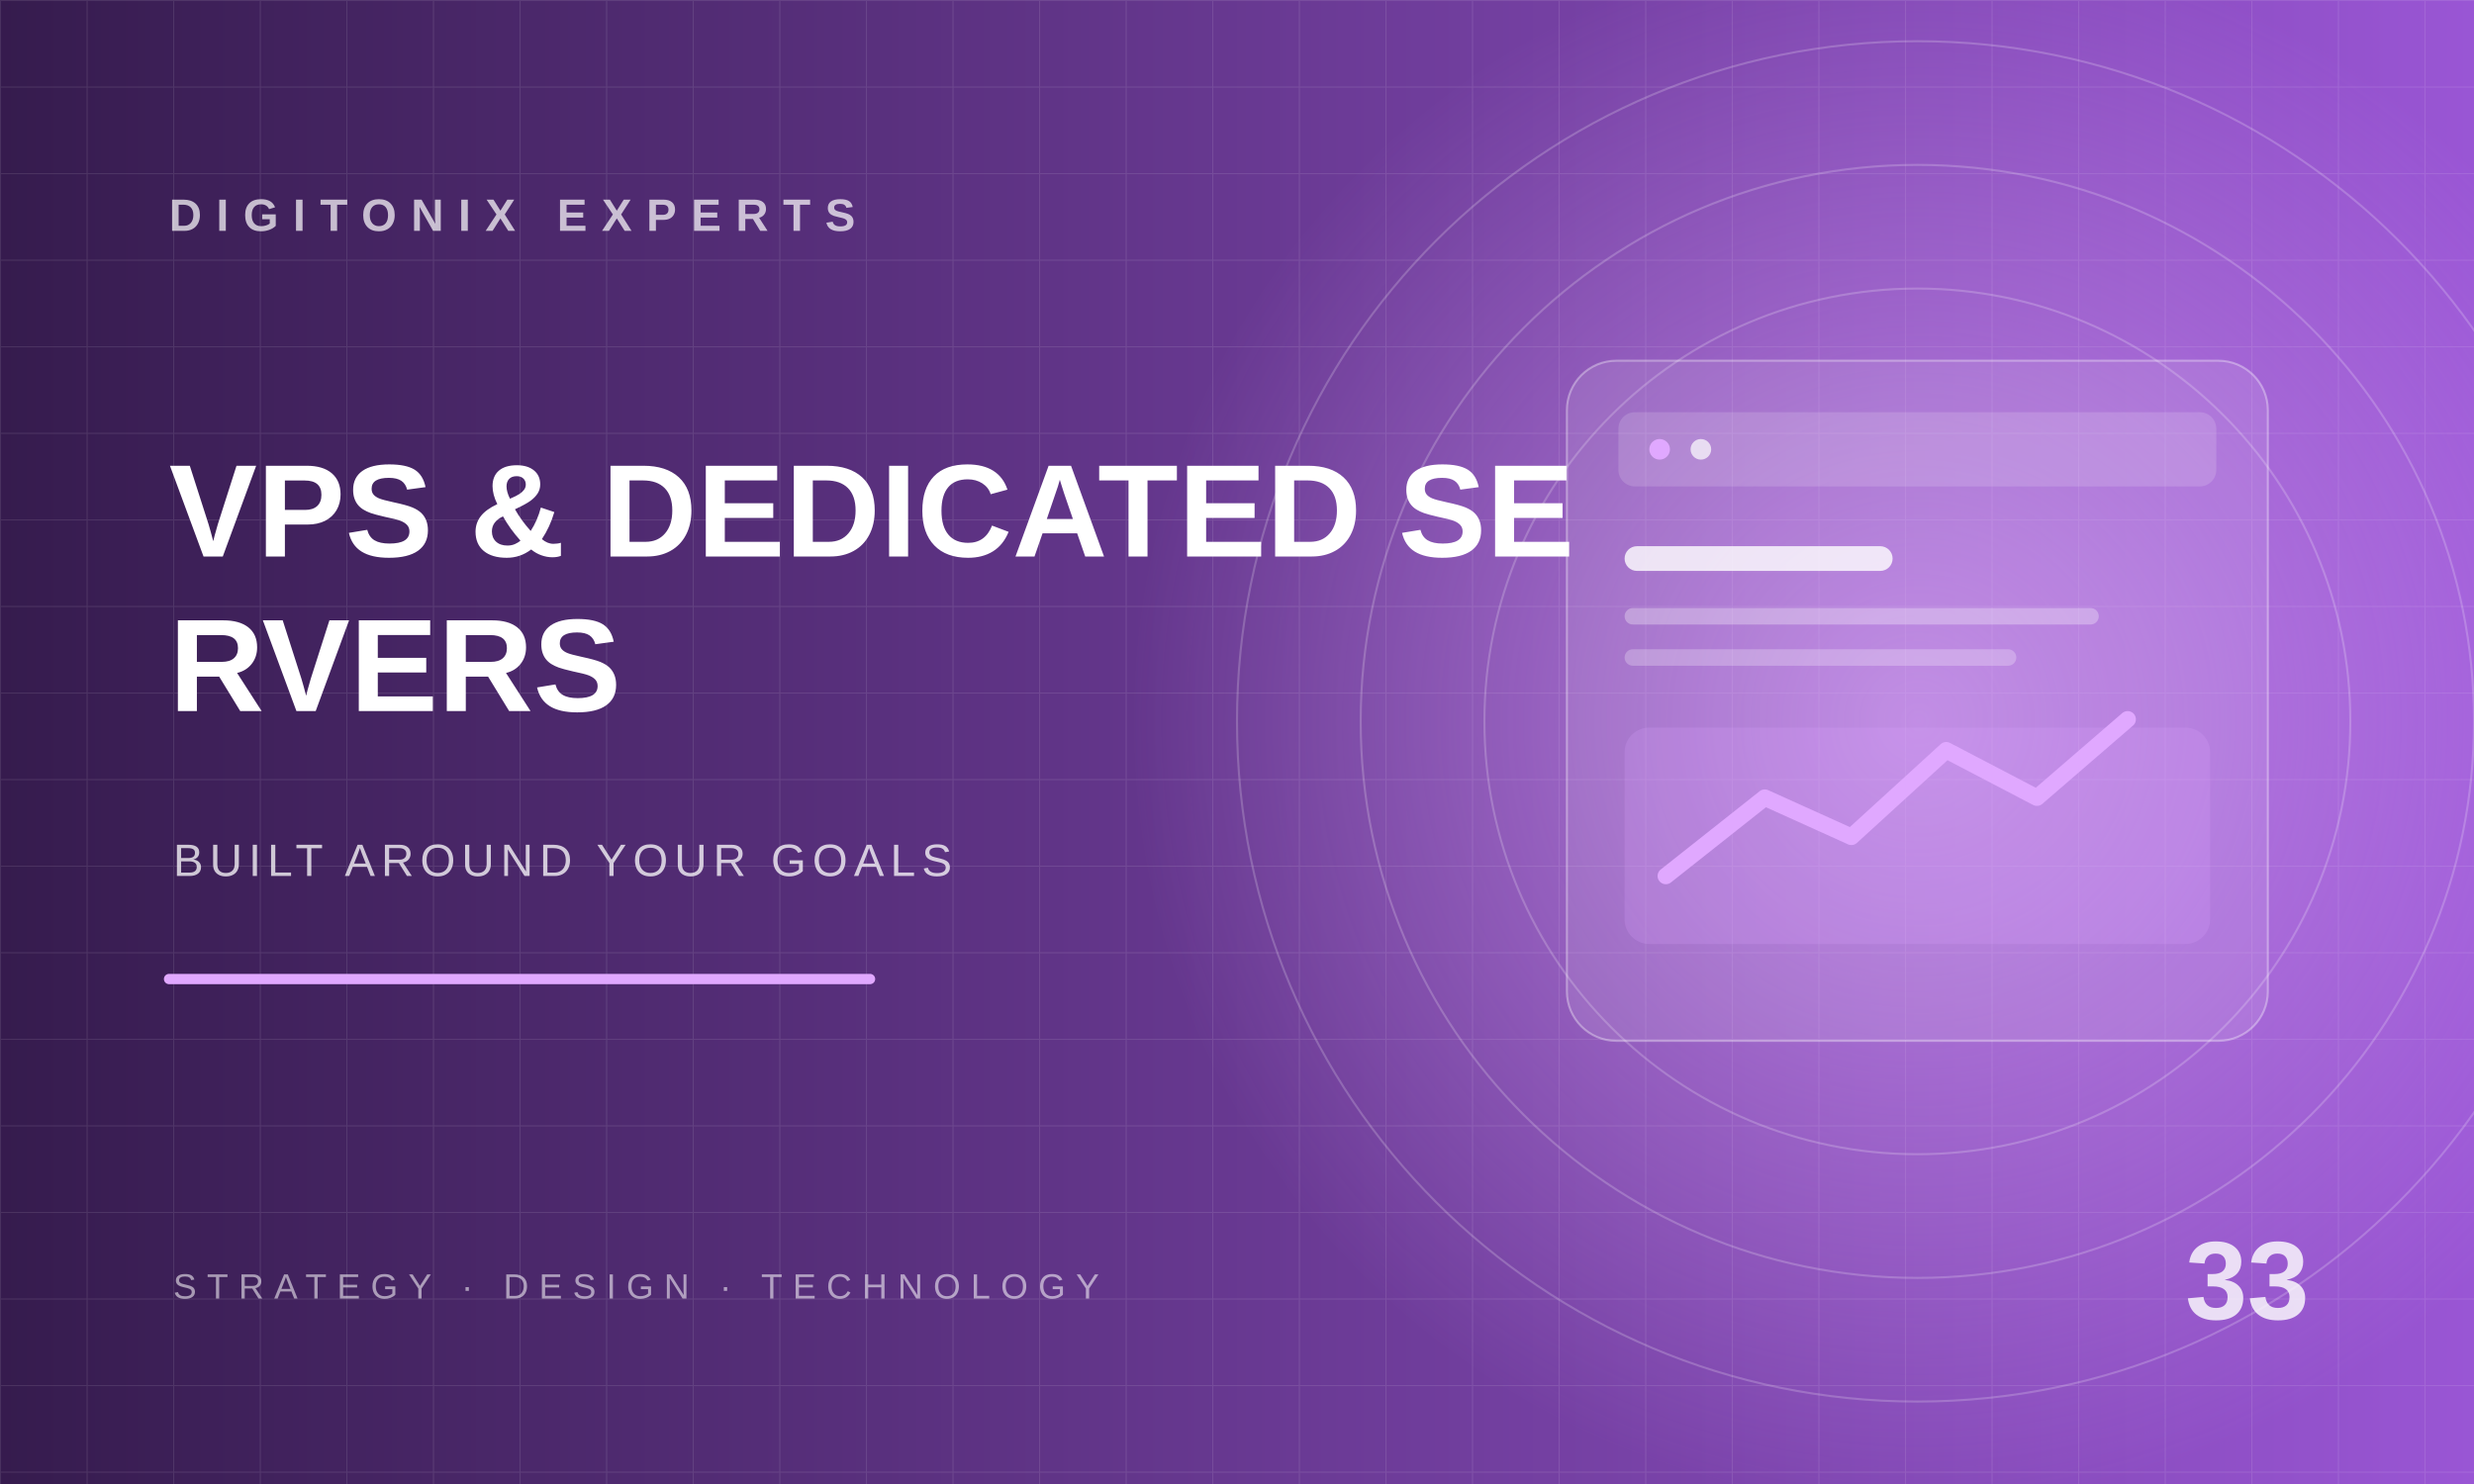
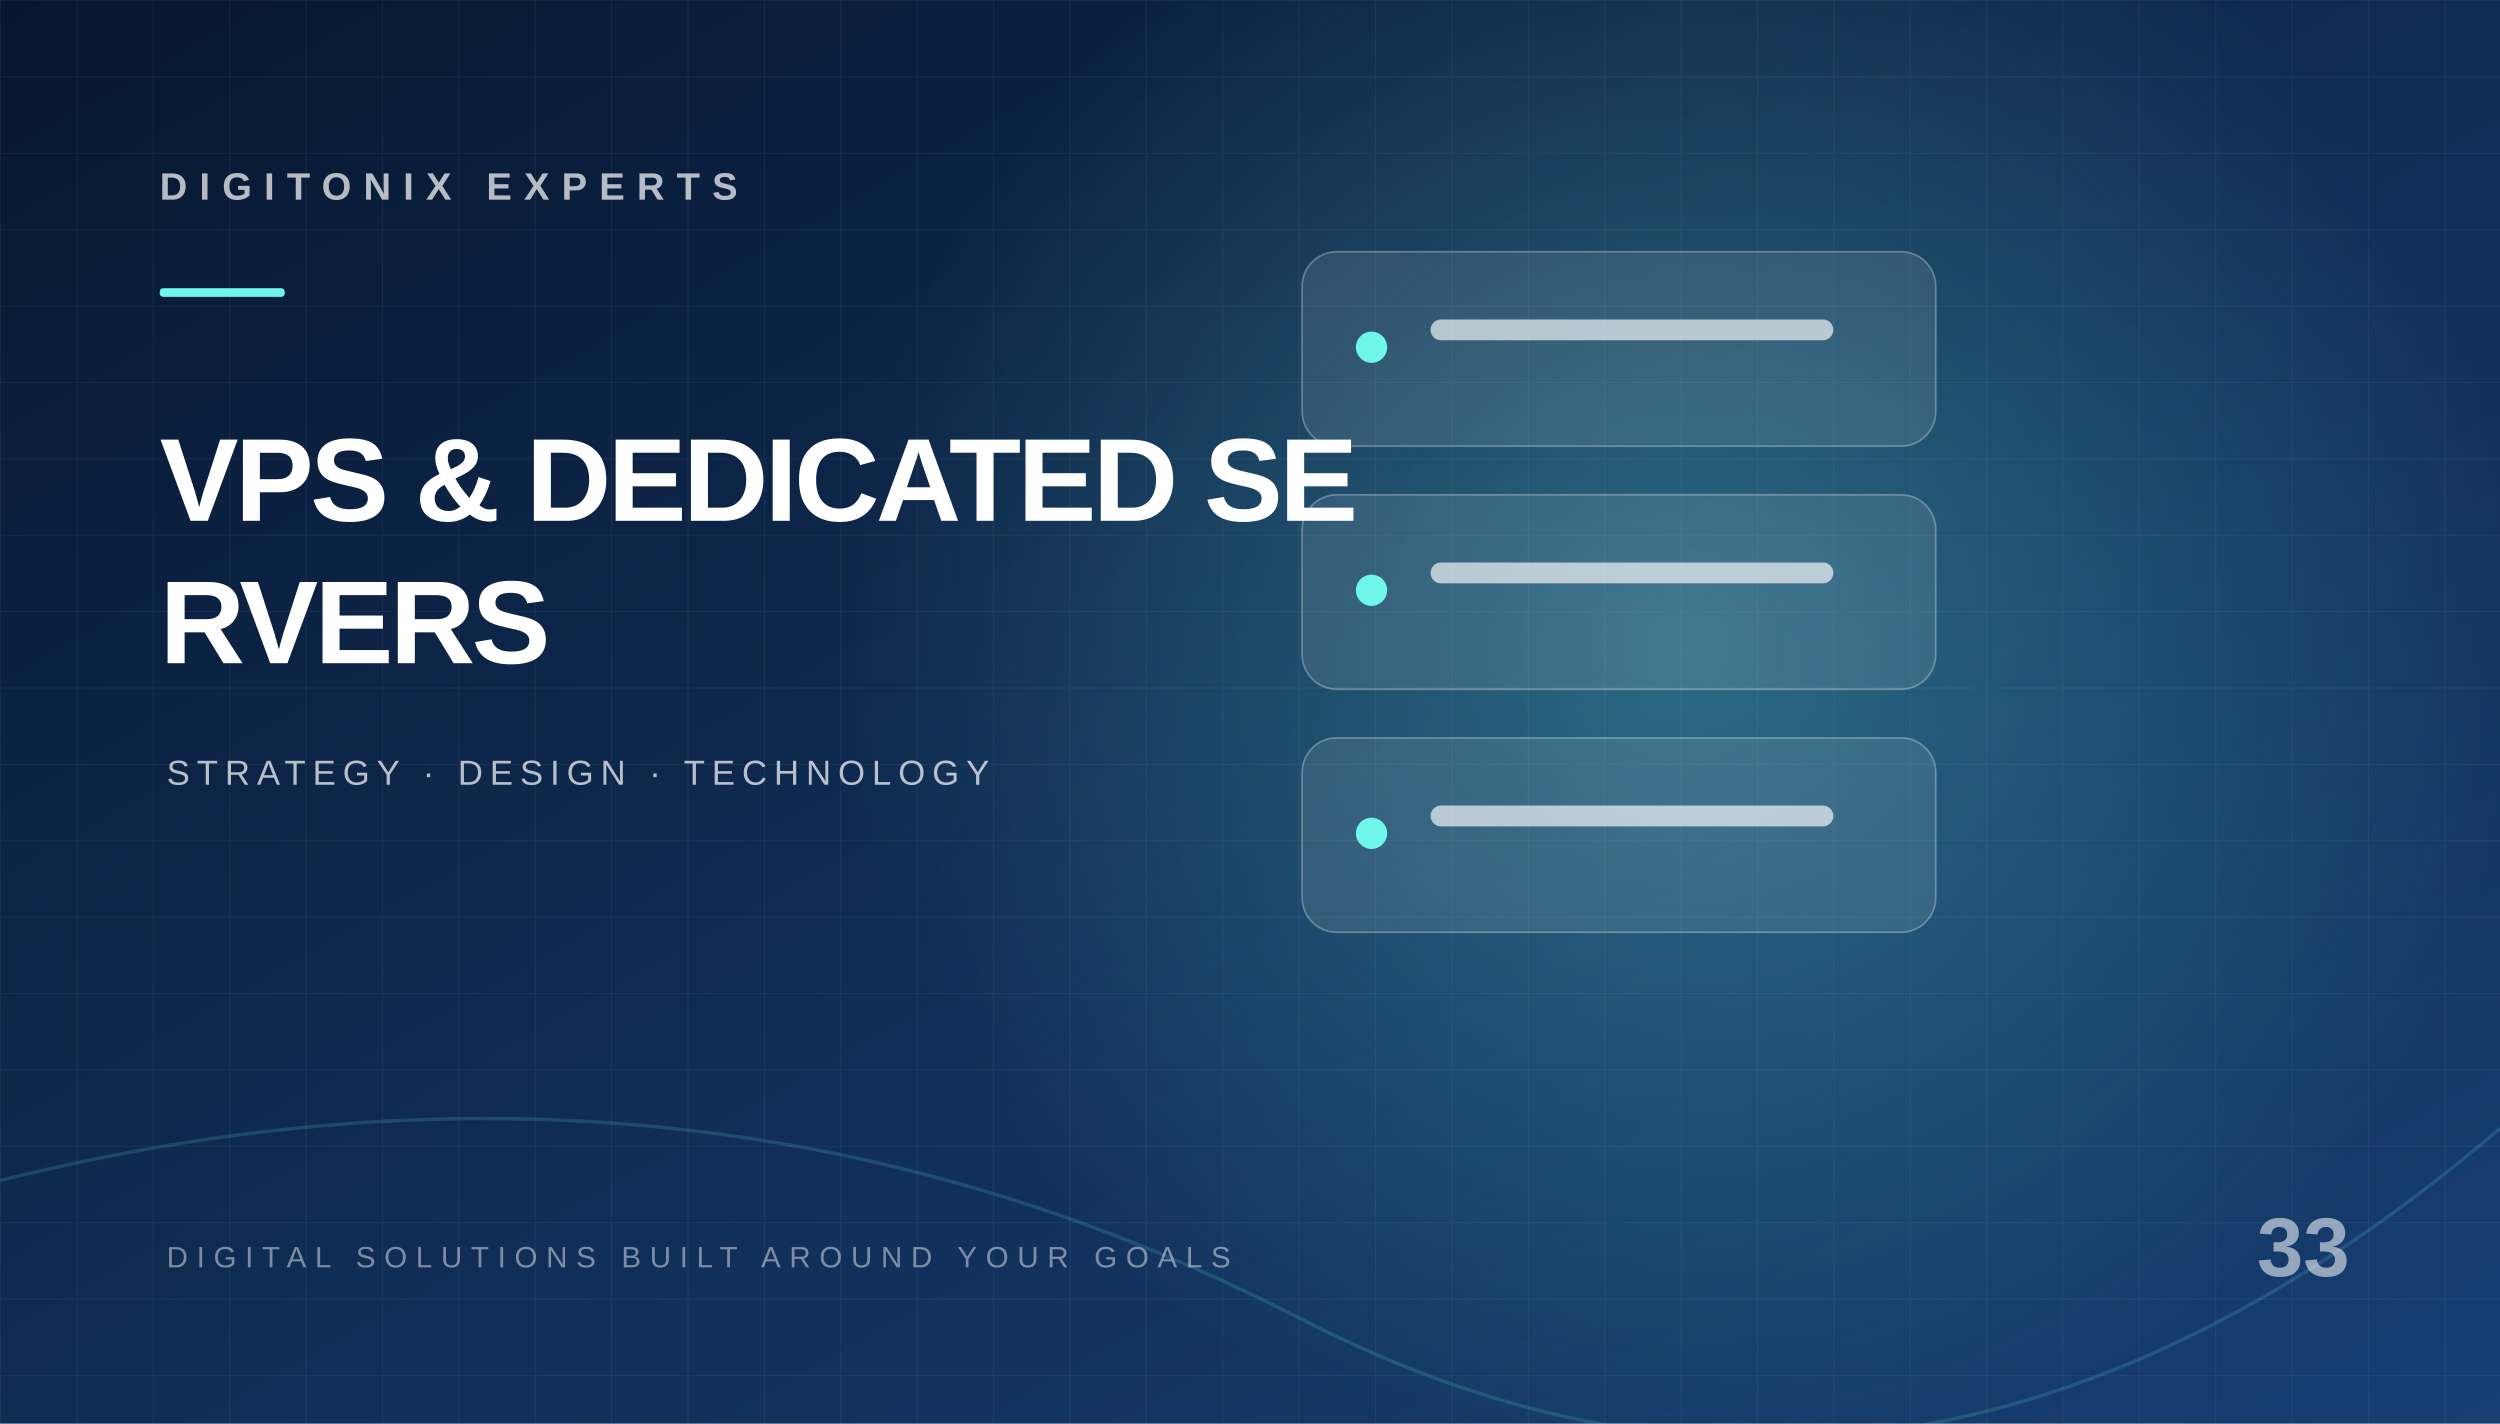
- <svg xmlns="http://www.w3.org/2000/svg" width="1200" height="720" viewBox="0 0 1200 720">
+ <svg xmlns="http://www.w3.org/2000/svg" width="1440" height="820" viewBox="0 0 1440 820">
  <defs>
-     <linearGradient id="g">
-       <stop stop-color="#351b4d" />
-       <stop offset="1" stop-color="#9a56d5" />
+     <linearGradient id="bg" x1="0" y1="0" x2="1" y2="1">
+       <stop stop-color="#07162f" />
+       <stop offset=".55" stop-color="#102e57" />
+       <stop offset="1" stop-color="#173f72" />
    </linearGradient>
-     <radialGradient id="r">
-       <stop stop-color="#e0a8ff" stop-opacity=".6" />
-       <stop offset="1" stop-color="#e0a8ff" stop-opacity="0" />
+     <radialGradient id="glow">
+       <stop stop-color="hsl(175,88%,70%)" stop-opacity=".3" />
+       <stop offset="1" stop-color="hsl(175,88%,70%)" stop-opacity="0" />
    </radialGradient>
-     <pattern id="p" width="42" height="42" patternUnits="userSpaceOnUse">
-       <path d="M42 0H0V42" fill="none" stroke="#fff" stroke-opacity=".1" />
+     <pattern id="grid" width="44" height="44" patternUnits="userSpaceOnUse">
+       <path d="M44 0H0V44" fill="none" stroke="#fff" stroke-opacity=".055" />
    </pattern>
  </defs>
-   <rect width="1200" height="720" fill="url(#g)" />
-   <rect width="1200" height="720" fill="url(#p)" />
-   <circle cx="930" cy="350" r="380" fill="url(#r)" />
-   <g fill="none" stroke="#fff" stroke-opacity=".2">
-     <circle cx="930" cy="350" r="210" />
-     <circle cx="930" cy="350" r="270" />
-     <circle cx="930" cy="350" r="330" />
+   <rect width="1440" height="820" fill="url(#bg)" />
+   <rect width="1440" height="820" fill="url(#grid)" />
+   <circle cx="970" cy="370" r="480" fill="url(#glow)" />
+   <path d="M0 680Q400 580 750 760T1440 650" fill="none" stroke="hsl(175,88%,70%)" stroke-opacity=".15" stroke-width="2" />
+   <rect x="750" y="145" width="365" height="112" rx="20" fill="#fff" fill-opacity=".1" stroke="#fff" stroke-opacity=".3" />
+   <rect x="750" y="285" width="365" height="112" rx="20" fill="#fff" fill-opacity=".1" stroke="#fff" stroke-opacity=".3" />
+   <rect x="750" y="425" width="365" height="112" rx="20" fill="#fff" fill-opacity=".1" stroke="#fff" stroke-opacity=".3" />
+   <circle cx="790" cy="200" r="9" fill="hsl(175,88%,70%)" />
+   <circle cx="790" cy="340" r="9" fill="hsl(175,88%,70%)" />
+   <circle cx="790" cy="480" r="9" fill="hsl(175,88%,70%)" />
+   <path d="M830 190h220M830 330h220M830 470h220" stroke="#fff" stroke-opacity=".65" stroke-width="12" stroke-linecap="round" />
+   <g font-family="Arial,sans-serif" fill="#fff">
+     <text x="92" y="115" font-size="22" font-weight="700" letter-spacing="7" opacity=".7">DIGITONIX EXPERTS</text>
+     <rect x="92" y="166" width="72" height="5" rx="2" fill="hsl(175,88%,70%)" />
+     <text x="92" y="300" font-size="68" font-weight="800" letter-spacing="-2">VPS &amp; DEDICATED SE</text>
+     <text x="92" y="382" font-size="68" font-weight="800" letter-spacing="-2">RVERS</text>
+     <text x="96" y="452" font-size="20" letter-spacing="4" opacity=".7">STRATEGY · DESIGN · TECHNOLOGY</text>
+     <text x="96" y="730" font-size="17" letter-spacing="5" opacity=".45">DIGITAL SOLUTIONS BUILT AROUND YOUR GOALS</text>
+     <text x="1300" y="735" font-size="48" font-weight="800" opacity=".55">33</text>
  </g>
-   <g transform="translate(760 175)">
-     <rect width="340" height="330" rx="24" fill="#fff" fill-opacity=".1" stroke="#fff" stroke-opacity=".35" />
-     <rect x="25" y="25" width="290" height="36" rx="8" fill="#fff" fill-opacity=".15" />
-     <circle cx="45" cy="43" r="5" fill="#e0a8ff" />
-     <circle cx="65" cy="43" r="5" fill="#fff" fill-opacity=".7" />
-     <rect x="28" y="90" width="130" height="12" rx="6" fill="#fff" fill-opacity=".8" />
-     <rect x="28" y="120" width="230" height="8" rx="4" fill="#fff" fill-opacity=".3" />
-     <rect x="28" y="140" width="190" height="8" rx="4" fill="#fff" fill-opacity=".25" />
-     <rect x="28" y="178" width="284" height="105" rx="12" fill="#e0a8ff" fill-opacity=".2" />
-     <path d="M48 250l48-38 42 19 46-42 44 23 44-38" fill="none" stroke="#e0a8ff" stroke-width="8" stroke-linecap="round" stroke-linejoin="round" />
-   </g>
-   <g fill="#fff" font-family="Arial,sans-serif">
-     <text x="82" y="112" font-size="22" font-weight="700" letter-spacing="7" opacity=".7">DIGITONIX EXPERTS</text>
-     <text x="82" y="270" font-size="64" font-weight="800">VPS &amp; DEDICATED SE</text>
-     <text x="82" y="345" font-size="64" font-weight="800">RVERS</text>
-     <text x="84" y="425" font-size="22" letter-spacing="3" opacity=".75">BUILT AROUND YOUR GOALS</text>
-     <text x="84" y="630" font-size="17" letter-spacing="5" opacity=".55">STRATEGY · DESIGN · TECHNOLOGY</text>
-     <text x="1060" y="640" font-size="54" font-weight="800" opacity=".8">33</text>
-   </g>
-   <path d="M82 475h340" stroke="#e0a8ff" stroke-width="5" stroke-linecap="round" />
</svg>
